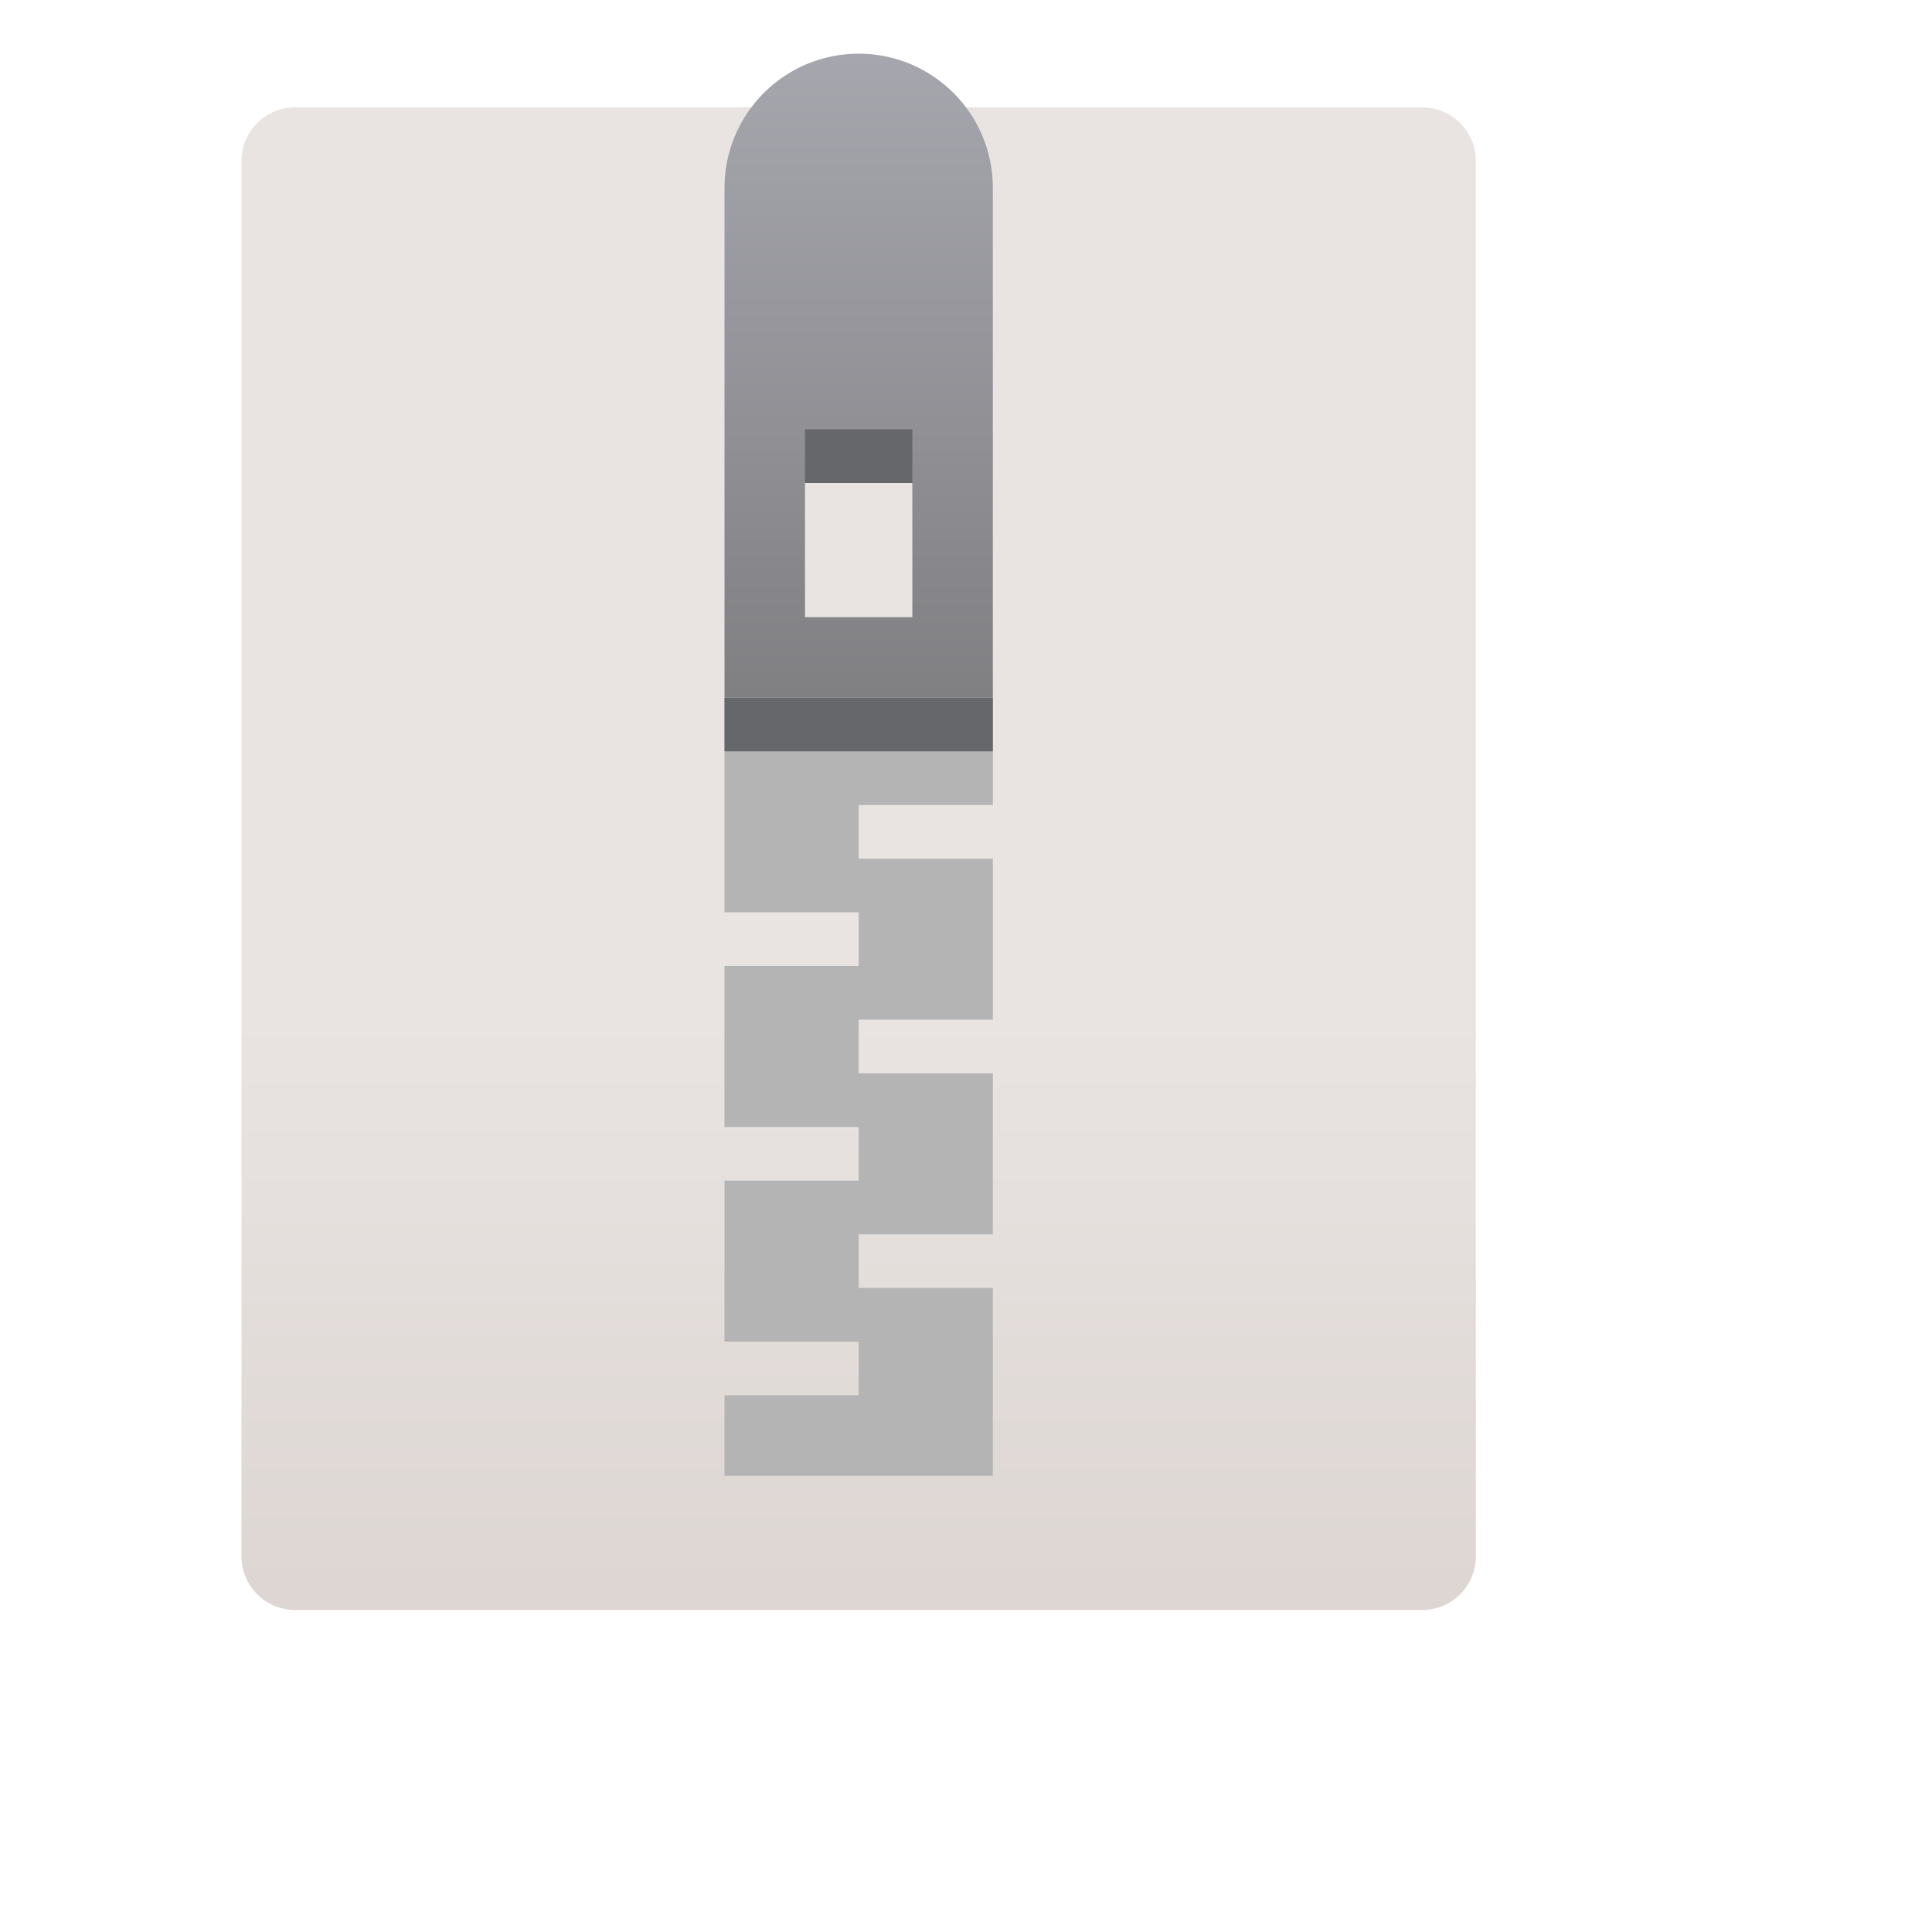
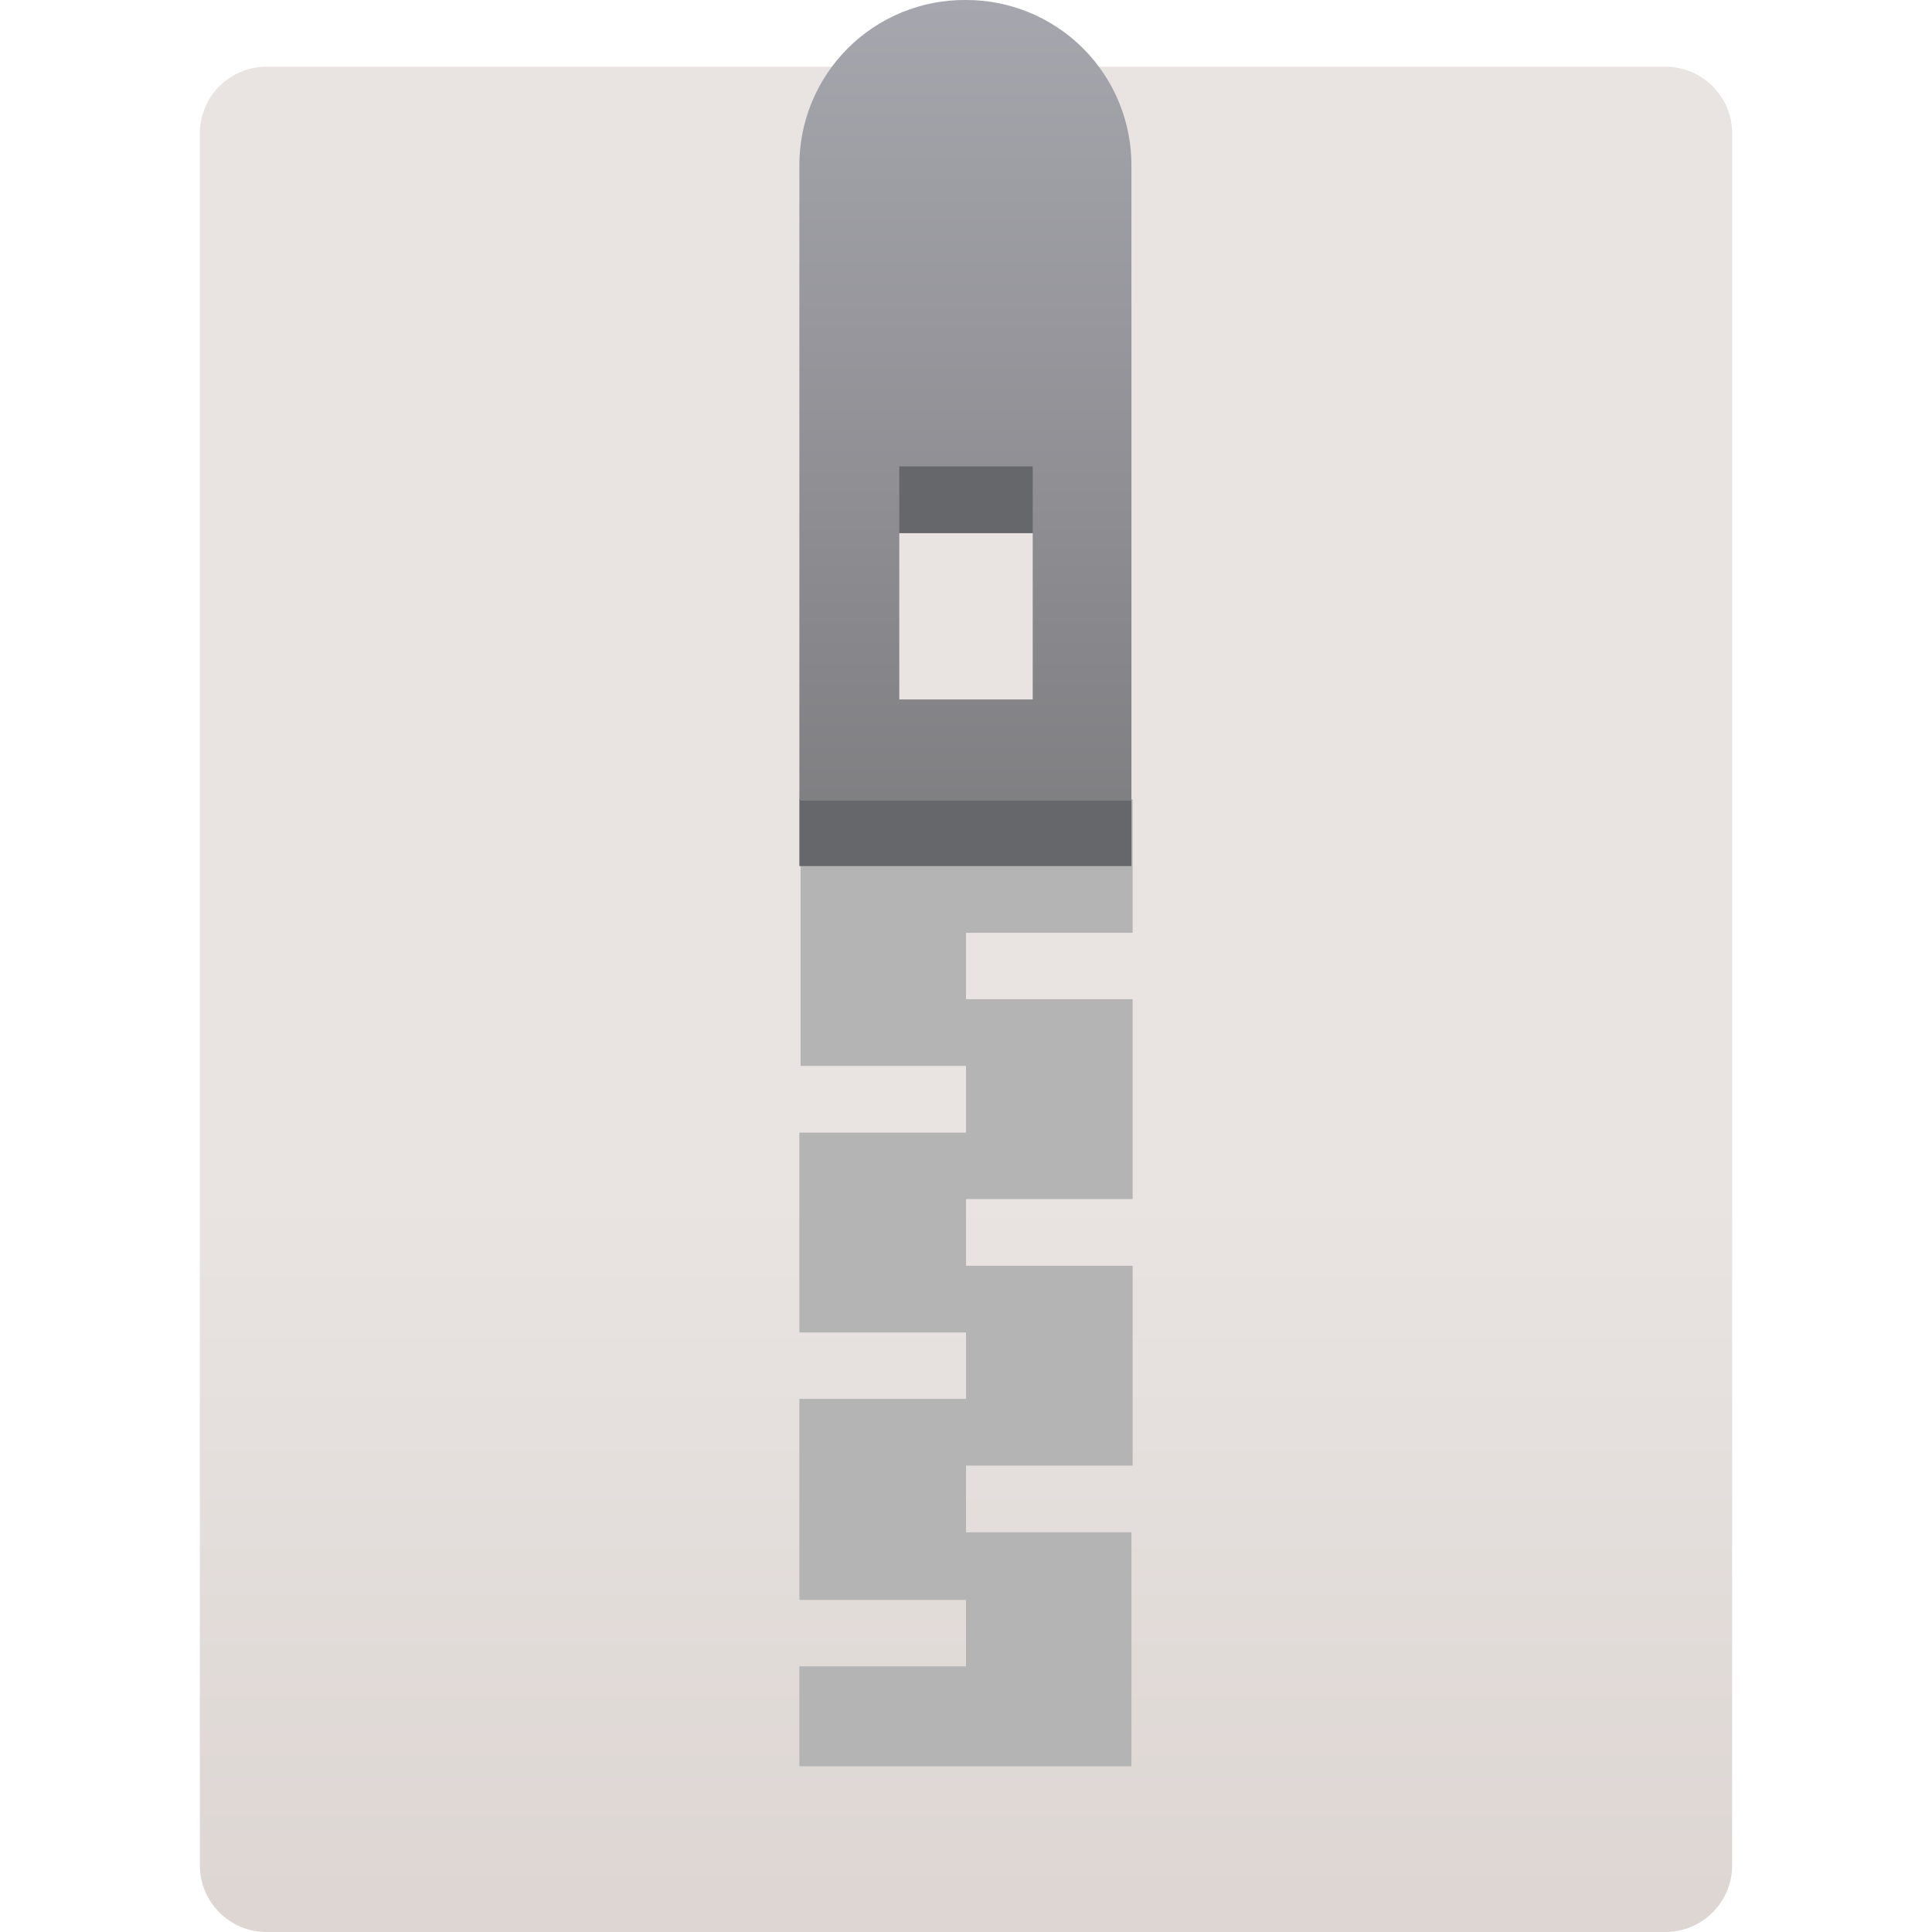
- <svg xmlns="http://www.w3.org/2000/svg" id="Ebene_1" height="72" width="72" data-name="Ebene 1" viewBox="0 0 72 72">
+ <svg xmlns="http://www.w3.org/2000/svg" id="Ebene_1" data-name="Ebene 1" viewBox="0 0 64 64">
  <defs>
-     <style>.cls-1{fill:none;}.cls-2{fill:url(#Unbenannter_Verlauf_29);}.cls-3{fill:#b4b4b4;}.cls-4{fill:#66676a;}.cls-5{fill:url(#Unbenannter_Verlauf_30);}</style>
-     <linearGradient id="Unbenannter_Verlauf_29" x1="-191.89" y1="-1116.82" x2="-191.89" y2="-1061.57" gradientTransform="matrix(1, 0, 0, -1, 223.89, -1057.6)" gradientUnits="userSpaceOnUse">
+     <style>.cls-1{fill:url(#Unbenannter_Verlauf_29);}.cls-2{fill:#b4b4b4;}.cls-3{fill:#66676a;}.cls-4{fill:url(#Unbenannter_Verlauf_30);}</style>
+     <linearGradient id="Unbenannter_Verlauf_29" x1="-191.89" y1="-1120.74" x2="-191.89" y2="-1059.77" gradientTransform="matrix(1, 0, 0, -1, 223.89, -1057.6)" gradientUnits="userSpaceOnUse">
      <stop offset="0" stop-color="#ddd6d3" />
      <stop offset="0.39" stop-color="#e9e4e2" />
      <stop offset="1" stop-color="#e9e4e2" />
    </linearGradient>
-     <linearGradient id="Unbenannter_Verlauf_30" x1="-166.95" y1="-196.55" x2="-166.95" y2="-220.55" gradientTransform="translate(198.95 222.55)" gradientUnits="userSpaceOnUse">
+     <linearGradient id="Unbenannter_Verlauf_30" x1="-166.95" y1="-196.06" x2="-166.95" y2="-222.55" gradientTransform="translate(198.95 222.55)" gradientUnits="userSpaceOnUse">
      <stop offset="0" stop-color="#808083" />
      <stop offset="1" stop-color="#a6a6ae" />
    </linearGradient>
  </defs>
-   <path class="cls-1" d="M0,0H64V64H0Z" />
-   <path class="cls-2" d="M55,58a2,2,0,0,1-2,2H11a2,2,0,0,1-2-2V6a2,2,0,0,1,2-2H53a2,2,0,0,1,2,2Z" />
-   <path class="cls-3" d="M32,48V46h5V40H32V38h5V32H32V30h5V26H27v8h5v2H27v6h5v2H27v6h5v2H27v3H37V48Z" />
-   <path class="cls-4" d="M27,26H37v2H27Z" />
-   <path class="cls-5" d="M32,2a5,5,0,0,0-5,5V26H37V7A5,5,0,0,0,32,2Zm2,21H30V18h4Z" />
-   <path class="cls-4" d="M30,16h4v2H30Z" />
+   <path class="cls-1" d="M57.38,61.79A2.21,2.21,0,0,1,55.17,64H8.83a2.21,2.21,0,0,1-2.21-2.21V4.41a2.21,2.21,0,0,1,2.21-2.2H55.17a2.21,2.21,0,0,1,2.21,2.2Z" />
+   <path class="cls-2" d="M32,50.76V48.55h5.52V41.93H32V39.72h5.52V33.1H32V30.9h5.52V26.48h-11v8.83H32v2.21H26.48v6.62H32v2.2H26.48V53H32v2.2H26.48v3.31h11V50.76Z" />
+   <path class="cls-3" d="M26.48,26.48h11v2.21h-11Z" />
+   <path class="cls-4" d="M32,0a5.47,5.47,0,0,0-5.52,5.52v21h11v-21A5.47,5.47,0,0,0,32,0Zm2.21,23.17H29.79V17.66h4.42Z" />
+   <path class="cls-3" d="M29.79,15.45h4.42v2.21H29.79Z" />
</svg>
